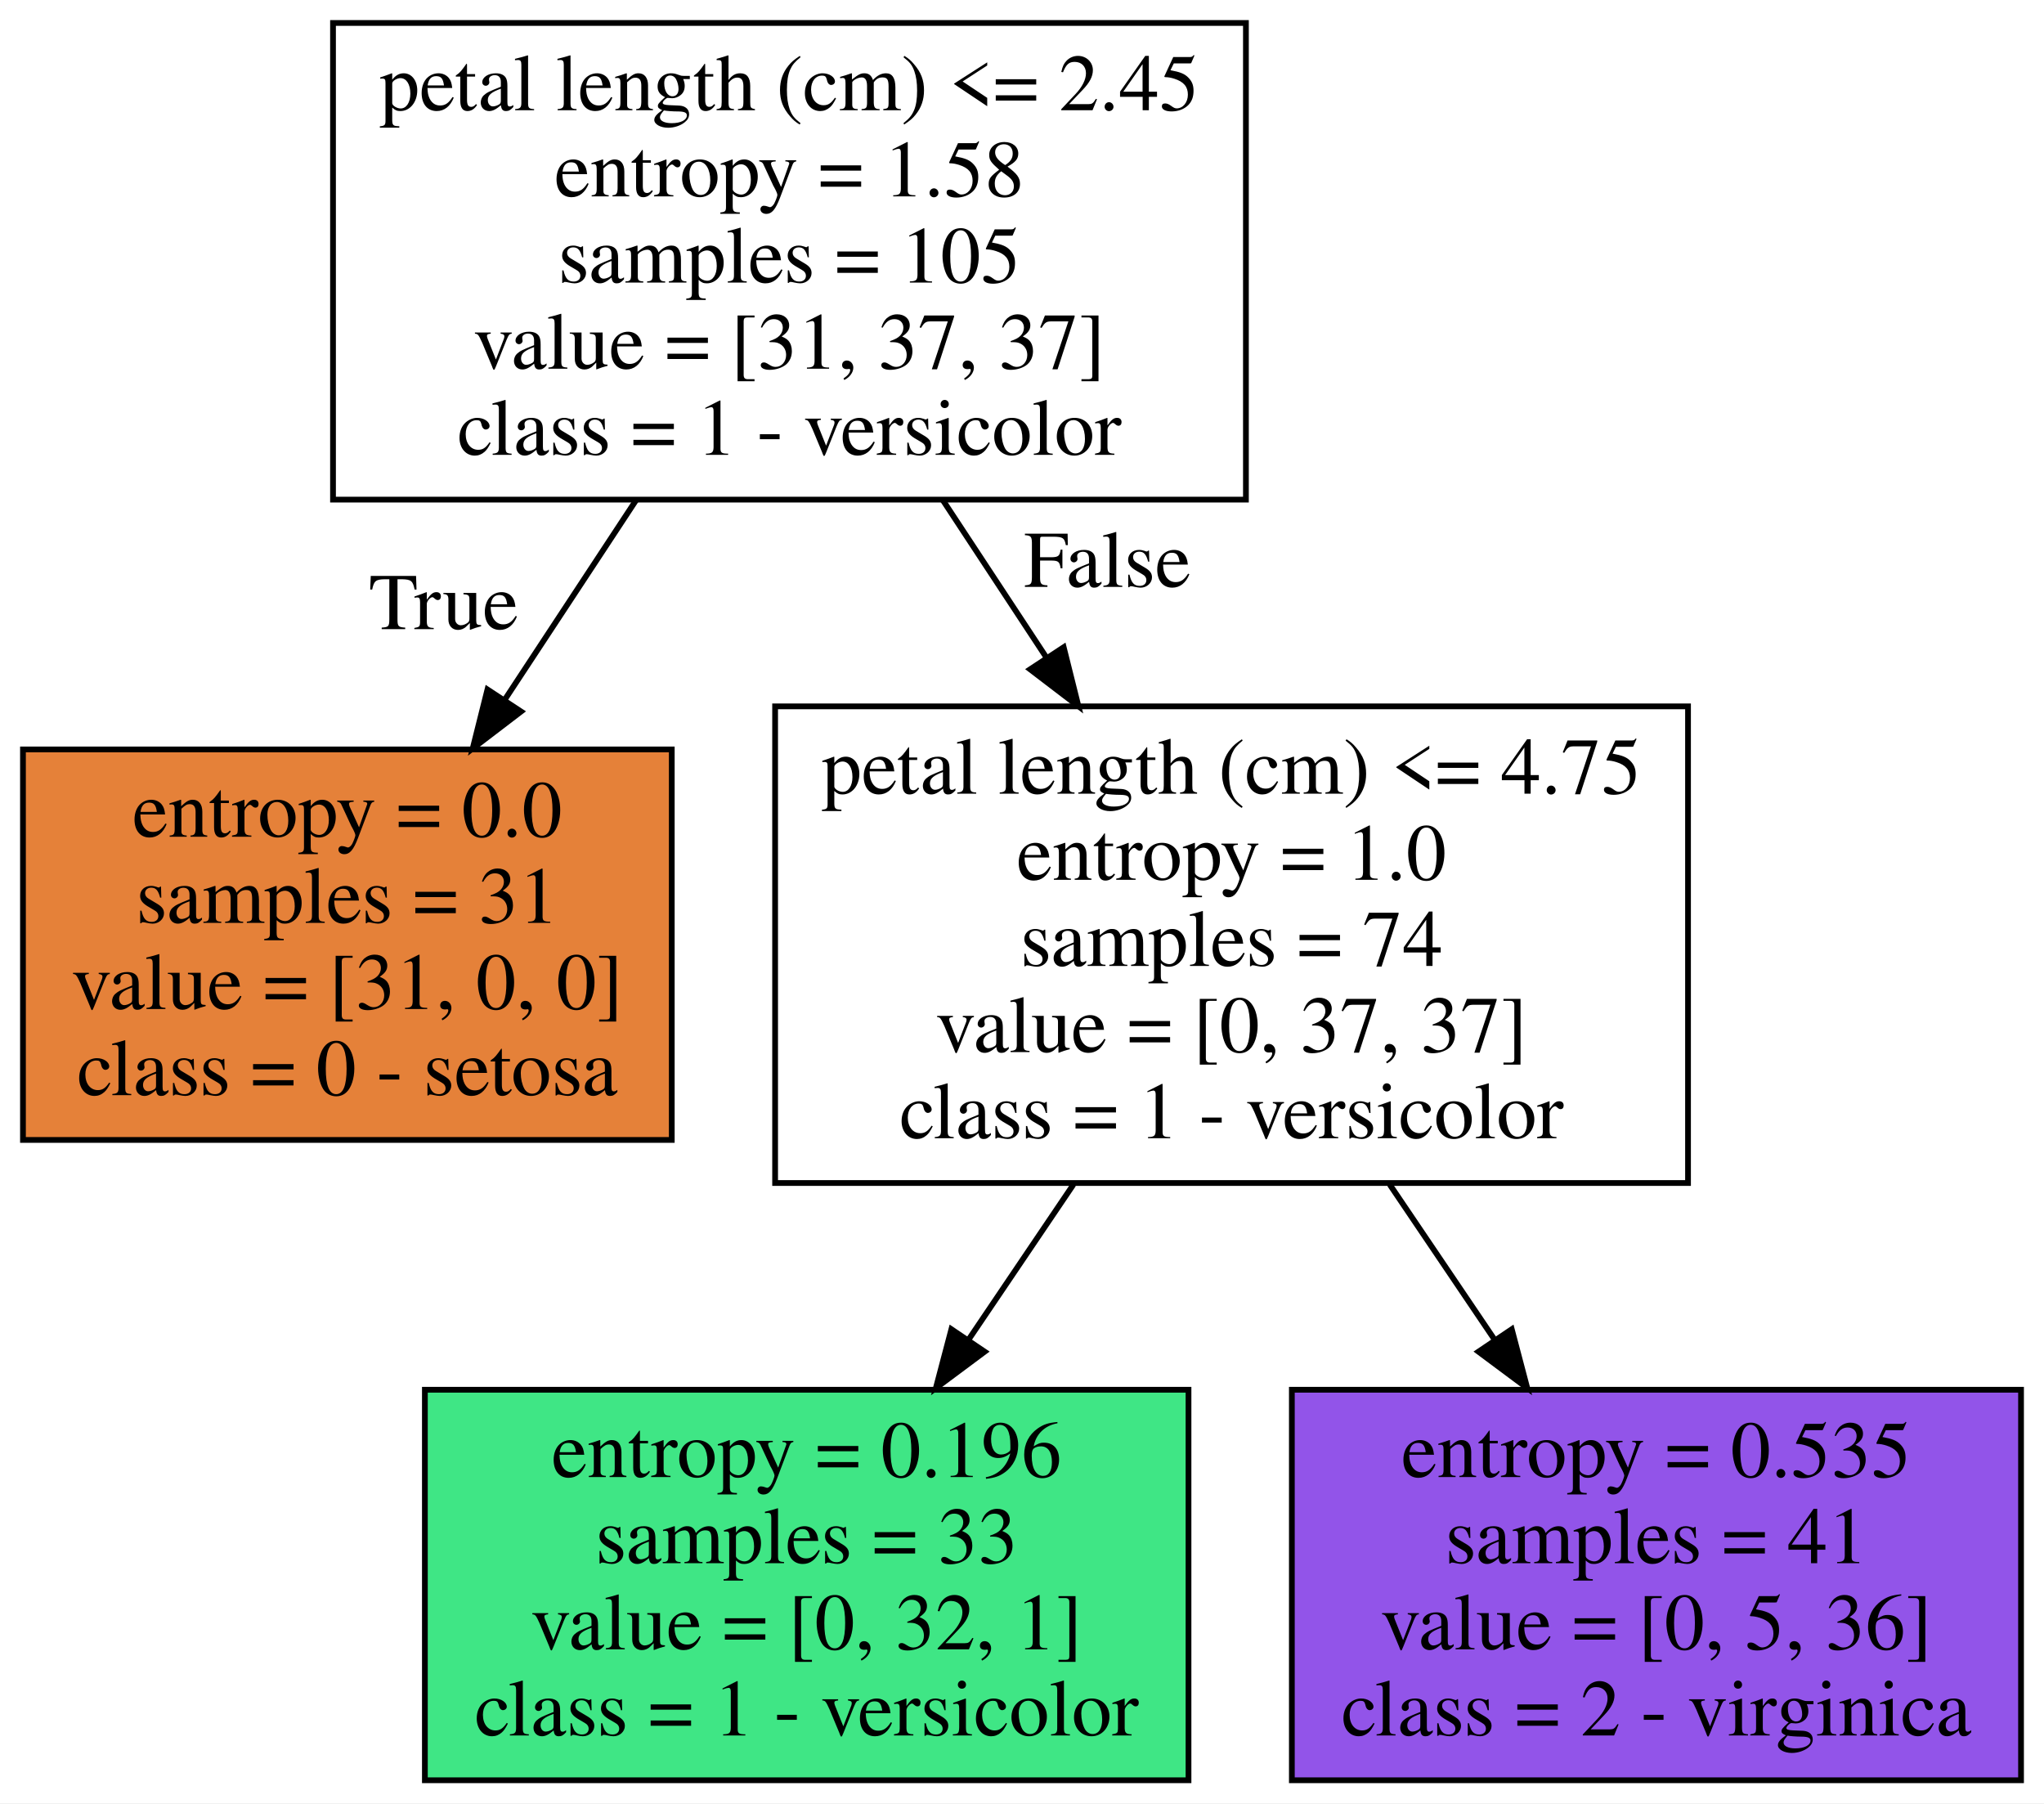
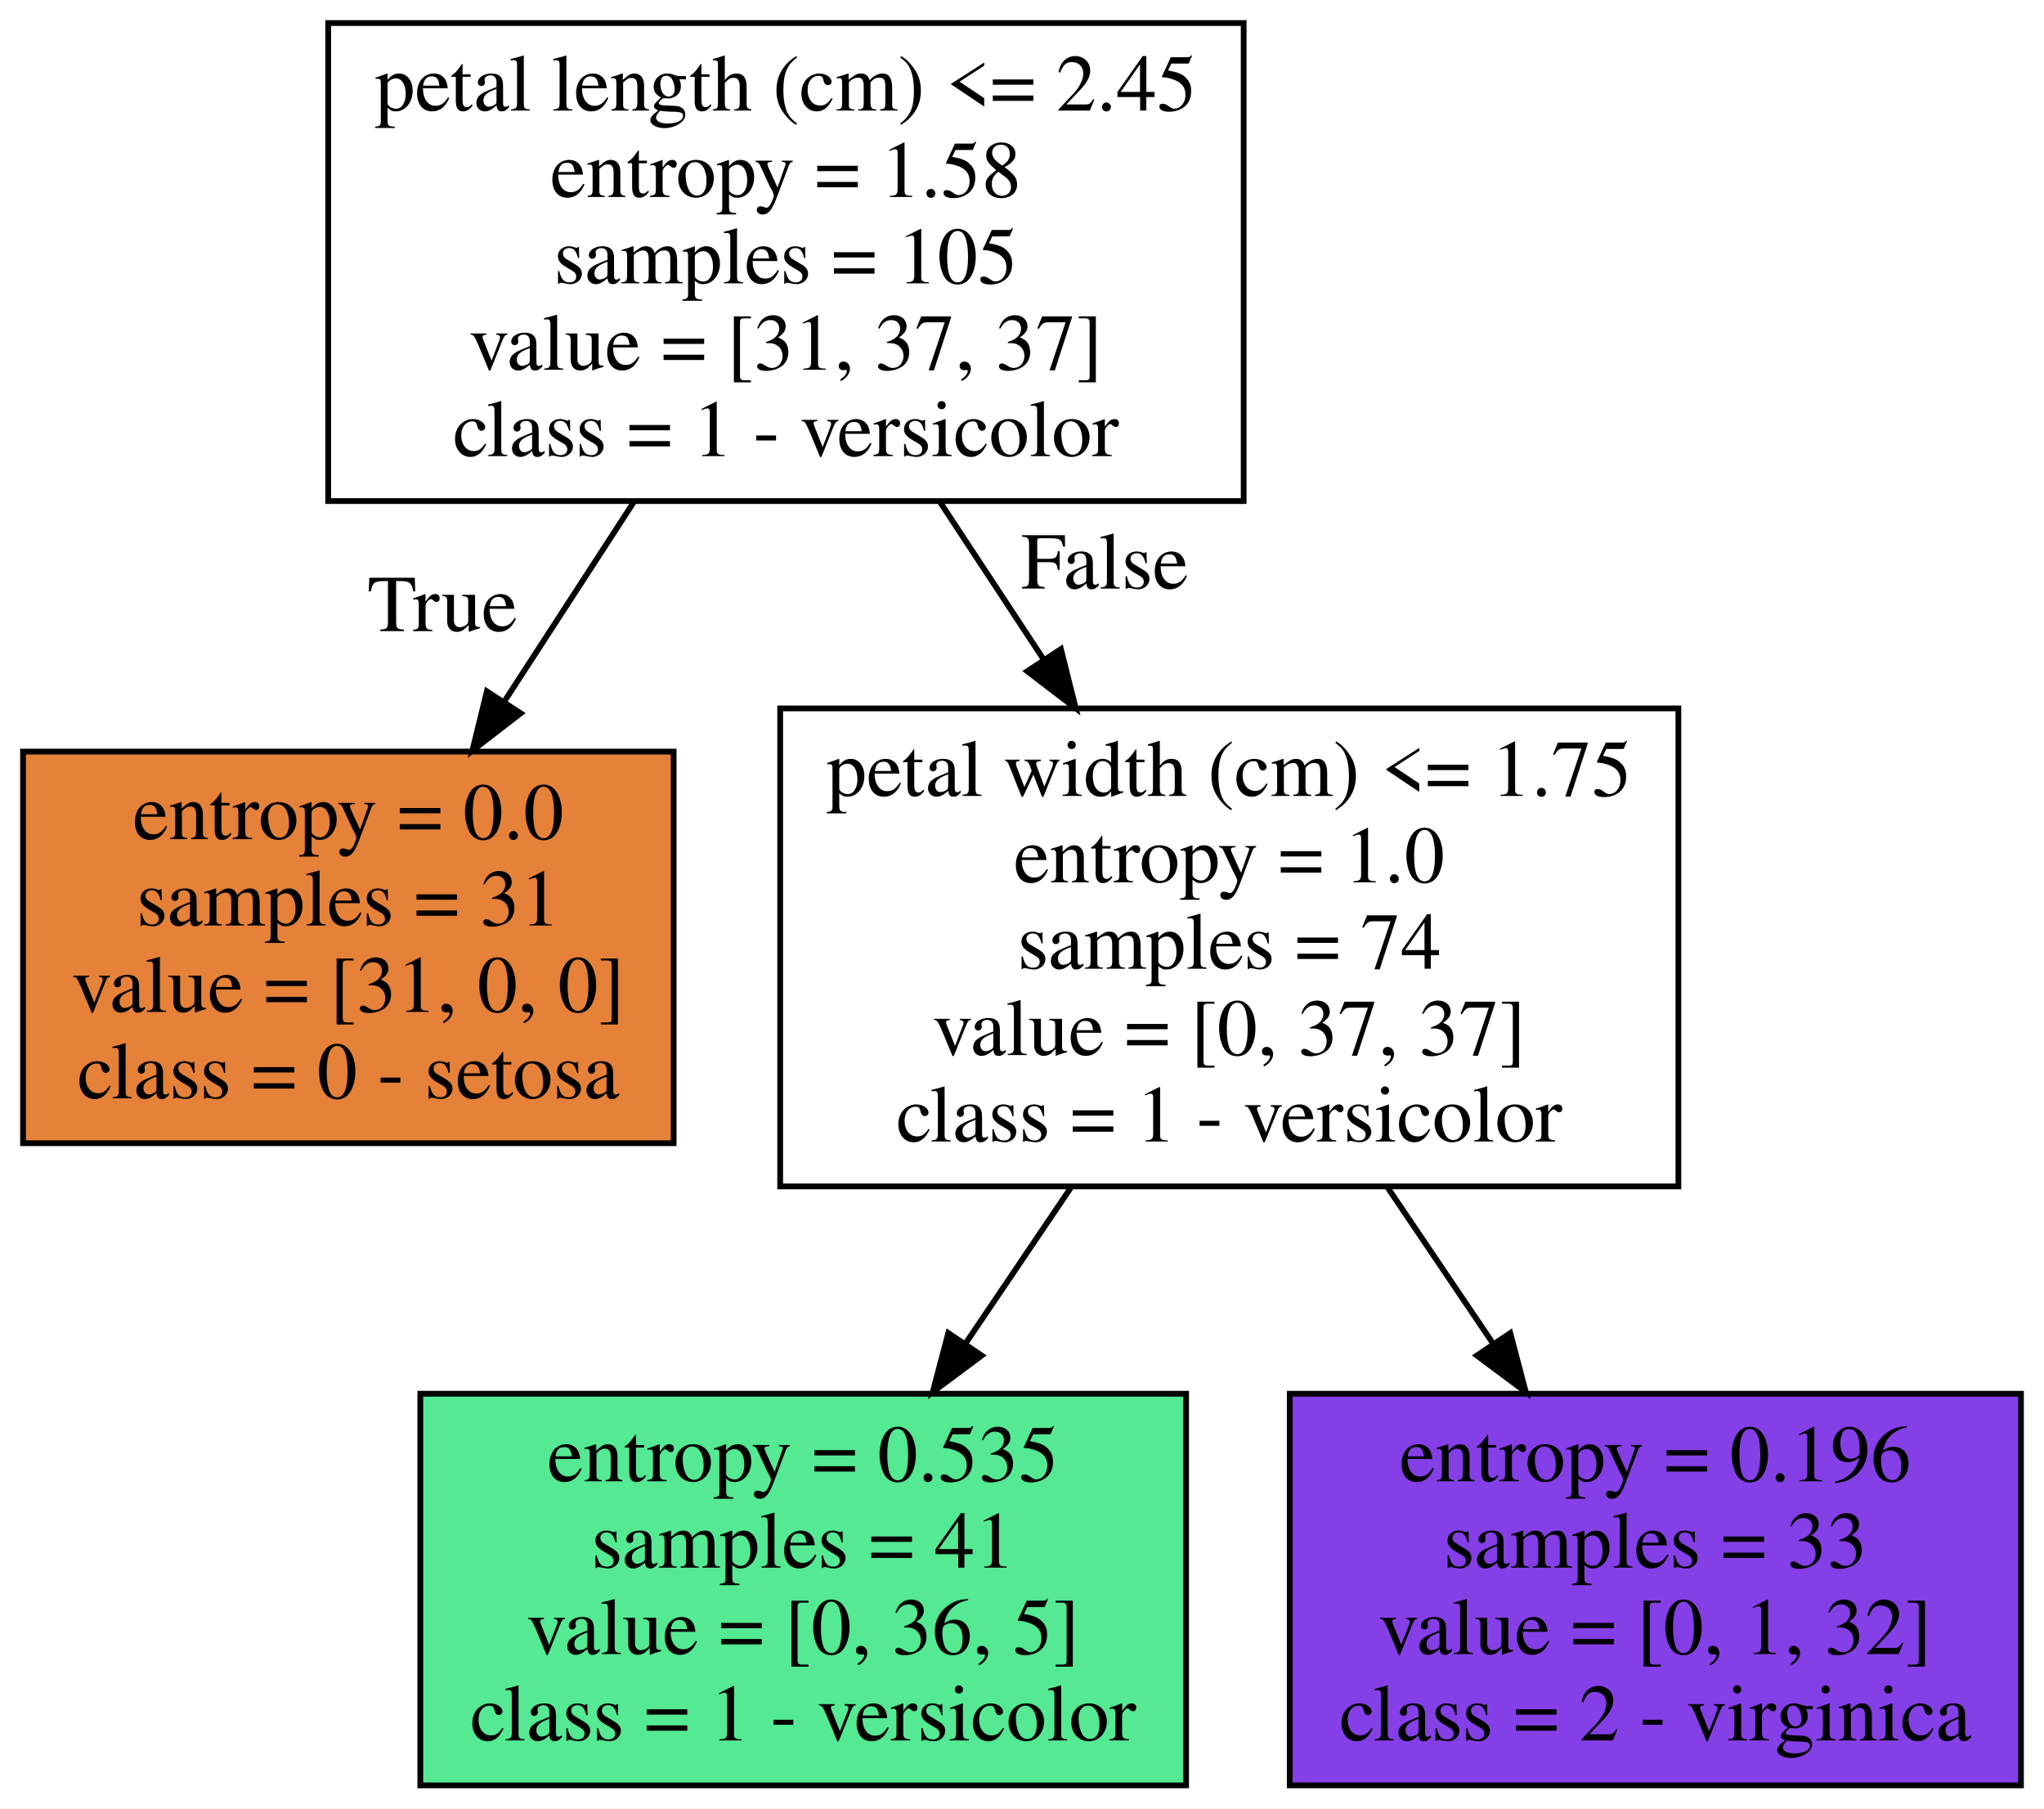
- <svg xmlns="http://www.w3.org/2000/svg" width="356pt" height="314pt" viewBox="0.00 0.00 356.00 314.00">
+ <svg xmlns="http://www.w3.org/2000/svg" width="355pt" height="314pt" viewBox="0.00 0.00 355.00 314.00">
  <g id="graph0" class="graph" transform="scale(1 1) rotate(0) translate(4 310)">
-     <polygon fill="white" stroke="transparent" points="-4,4 -4,-310 352,-310 352,4 -4,4" />
+     <polygon fill="white" stroke="transparent" points="-4,4 -4,-310 351,-310 351,4 -4,4" />
    <g id="node1" class="node">
-       <polygon fill="#ffffff" stroke="black" points="213,-306 54,-306 54,-223 213,-223 213,-306" />
-       <text text-anchor="middle" x="133.5" y="-290.8" font-family="Times,serif" font-size="14.00">petal length (cm) &lt;= 2.45</text>
-       <text text-anchor="middle" x="133.5" y="-275.8" font-family="Times,serif" font-size="14.00">entropy = 1.58</text>
-       <text text-anchor="middle" x="133.5" y="-260.8" font-family="Times,serif" font-size="14.00">samples = 105</text>
-       <text text-anchor="middle" x="133.5" y="-245.8" font-family="Times,serif" font-size="14.00">value = [31, 37, 37]</text>
-       <text text-anchor="middle" x="133.5" y="-230.8" font-family="Times,serif" font-size="14.00">class = 1 - versicolor</text>
+       <polygon fill="#ffffff" stroke="black" points="212,-306 53,-306 53,-223 212,-223 212,-306" />
+       <text text-anchor="middle" x="132.5" y="-290.8" font-family="Times,serif" font-size="14.00">petal length (cm) &lt;= 2.45</text>
+       <text text-anchor="middle" x="132.5" y="-275.8" font-family="Times,serif" font-size="14.00">entropy = 1.58</text>
+       <text text-anchor="middle" x="132.5" y="-260.8" font-family="Times,serif" font-size="14.00">samples = 105</text>
+       <text text-anchor="middle" x="132.5" y="-245.8" font-family="Times,serif" font-size="14.00">value = [31, 37, 37]</text>
+       <text text-anchor="middle" x="132.5" y="-230.8" font-family="Times,serif" font-size="14.00">class = 1 - versicolor</text>
    </g>
    <g id="node2" class="node">
      <polygon fill="#e58139" stroke="black" points="113,-179.5 0,-179.5 0,-111.5 113,-111.5 113,-179.5" />
      <text text-anchor="middle" x="56.5" y="-164.3" font-family="Times,serif" font-size="14.00">entropy = 0.0</text>
      <text text-anchor="middle" x="56.5" y="-149.3" font-family="Times,serif" font-size="14.00">samples = 31</text>
      <text text-anchor="middle" x="56.5" y="-134.3" font-family="Times,serif" font-size="14.00">value = [31, 0, 0]</text>
      <text text-anchor="middle" x="56.5" y="-119.3" font-family="Times,serif" font-size="14.00">class = 0 - setosa</text>
    </g>
    <g id="edge1" class="edge">
-       <path fill="none" stroke="black" d="M106.79,-222.91C99.38,-211.65 91.33,-199.42 83.88,-188.11" />
-       <polygon fill="black" stroke="black" points="86.75,-186.1 78.33,-179.67 80.9,-189.94 86.75,-186.1" />
-       <text text-anchor="middle" x="73.28" y="-200.45" font-family="Times,serif" font-size="14.00">True</text>
+       <path fill="none" stroke="black" d="M106.13,-222.91C98.82,-211.65 90.87,-199.42 83.53,-188.11" />
+       <polygon fill="black" stroke="black" points="86.43,-186.15 78.04,-179.67 80.56,-189.96 86.43,-186.15" />
+       <text text-anchor="middle" x="72.85" y="-200.42" font-family="Times,serif" font-size="14.00">True</text>
    </g>
    <g id="node3" class="node">
-       <polygon fill="#ffffff" stroke="black" points="290,-187 131,-187 131,-104 290,-104 290,-187" />
-       <text text-anchor="middle" x="210.5" y="-171.8" font-family="Times,serif" font-size="14.00">petal length (cm) &lt;= 4.75</text>
-       <text text-anchor="middle" x="210.5" y="-156.8" font-family="Times,serif" font-size="14.00">entropy = 1.0</text>
-       <text text-anchor="middle" x="210.5" y="-141.8" font-family="Times,serif" font-size="14.00">samples = 74</text>
-       <text text-anchor="middle" x="210.5" y="-126.8" font-family="Times,serif" font-size="14.00">value = [0, 37, 37]</text>
-       <text text-anchor="middle" x="210.5" y="-111.8" font-family="Times,serif" font-size="14.00">class = 1 - versicolor</text>
+       <polygon fill="#ffffff" stroke="black" points="287.5,-187 131.5,-187 131.5,-104 287.5,-104 287.5,-187" />
+       <text text-anchor="middle" x="209.5" y="-171.8" font-family="Times,serif" font-size="14.00">petal width (cm) &lt;= 1.75</text>
+       <text text-anchor="middle" x="209.5" y="-156.8" font-family="Times,serif" font-size="14.00">entropy = 1.0</text>
+       <text text-anchor="middle" x="209.5" y="-141.8" font-family="Times,serif" font-size="14.00">samples = 74</text>
+       <text text-anchor="middle" x="209.5" y="-126.8" font-family="Times,serif" font-size="14.00">value = [0, 37, 37]</text>
+       <text text-anchor="middle" x="209.5" y="-111.8" font-family="Times,serif" font-size="14.00">class = 1 - versicolor</text>
    </g>
    <g id="edge2" class="edge">
-       <path fill="none" stroke="black" d="M160.21,-222.91C166.01,-214.1 172.2,-204.7 178.18,-195.61" />
-       <polygon fill="black" stroke="black" points="181.26,-197.3 183.83,-187.02 175.41,-193.45 181.26,-197.3" />
-       <text text-anchor="middle" x="188.88" y="-207.81" font-family="Times,serif" font-size="14.00">False</text>
+       <path fill="none" stroke="black" d="M159.21,-222.91C165.01,-214.1 171.2,-204.7 177.18,-195.61" />
+       <polygon fill="black" stroke="black" points="180.26,-197.3 182.83,-187.02 174.41,-193.45 180.26,-197.3" />
+       <text text-anchor="middle" x="187.88" y="-207.81" font-family="Times,serif" font-size="14.00">False</text>
    </g>
    <g id="node4" class="node">
-       <polygon fill="#3fe685" stroke="black" points="203,-68 70,-68 70,0 203,0 203,-68" />
-       <text text-anchor="middle" x="136.5" y="-52.8" font-family="Times,serif" font-size="14.00">entropy = 0.196</text>
-       <text text-anchor="middle" x="136.5" y="-37.8" font-family="Times,serif" font-size="14.00">samples = 33</text>
-       <text text-anchor="middle" x="136.5" y="-22.8" font-family="Times,serif" font-size="14.00">value = [0, 32, 1]</text>
-       <text text-anchor="middle" x="136.5" y="-7.8" font-family="Times,serif" font-size="14.00">class = 1 - versicolor</text>
+       <polygon fill="#54e992" stroke="black" points="202,-68 69,-68 69,0 202,0 202,-68" />
+       <text text-anchor="middle" x="135.5" y="-52.8" font-family="Times,serif" font-size="14.00">entropy = 0.535</text>
+       <text text-anchor="middle" x="135.5" y="-37.8" font-family="Times,serif" font-size="14.00">samples = 41</text>
+       <text text-anchor="middle" x="135.5" y="-22.8" font-family="Times,serif" font-size="14.00">value = [0, 36, 5]</text>
+       <text text-anchor="middle" x="135.5" y="-7.8" font-family="Times,serif" font-size="14.00">class = 1 - versicolor</text>
    </g>
    <g id="edge3" class="edge">
-       <path fill="none" stroke="black" d="M182.95,-103.73C176.97,-94.88 170.63,-85.51 164.63,-76.63" />
-       <polygon fill="black" stroke="black" points="167.5,-74.63 159,-68.3 161.7,-78.54 167.5,-74.63" />
+       <path fill="none" stroke="black" d="M181.95,-103.73C175.97,-94.88 169.63,-85.51 163.63,-76.63" />
+       <polygon fill="black" stroke="black" points="166.5,-74.63 158,-68.3 160.7,-78.54 166.5,-74.63" />
    </g>
    <g id="node5" class="node">
-       <polygon fill="#9254e9" stroke="black" points="348,-68 221,-68 221,0 348,0 348,-68" />
-       <text text-anchor="middle" x="284.5" y="-52.8" font-family="Times,serif" font-size="14.00">entropy = 0.535</text>
-       <text text-anchor="middle" x="284.5" y="-37.8" font-family="Times,serif" font-size="14.00">samples = 41</text>
-       <text text-anchor="middle" x="284.5" y="-22.8" font-family="Times,serif" font-size="14.00">value = [0, 5, 36]</text>
-       <text text-anchor="middle" x="284.5" y="-7.8" font-family="Times,serif" font-size="14.00">class = 2 - virginica</text>
+       <polygon fill="#853fe6" stroke="black" points="347,-68 220,-68 220,0 347,0 347,-68" />
+       <text text-anchor="middle" x="283.5" y="-52.8" font-family="Times,serif" font-size="14.00">entropy = 0.196</text>
+       <text text-anchor="middle" x="283.5" y="-37.8" font-family="Times,serif" font-size="14.00">samples = 33</text>
+       <text text-anchor="middle" x="283.5" y="-22.8" font-family="Times,serif" font-size="14.00">value = [0, 1, 32]</text>
+       <text text-anchor="middle" x="283.5" y="-7.8" font-family="Times,serif" font-size="14.00">class = 2 - virginica</text>
    </g>
    <g id="edge4" class="edge">
-       <path fill="none" stroke="black" d="M238.05,-103.73C244.03,-94.88 250.37,-85.51 256.37,-76.63" />
-       <polygon fill="black" stroke="black" points="259.3,-78.54 262,-68.3 253.5,-74.63 259.3,-78.54" />
+       <path fill="none" stroke="black" d="M237.05,-103.73C243.03,-94.88 249.37,-85.51 255.37,-76.63" />
+       <polygon fill="black" stroke="black" points="258.3,-78.54 261,-68.3 252.5,-74.63 258.3,-78.54" />
    </g>
  </g>
</svg>
